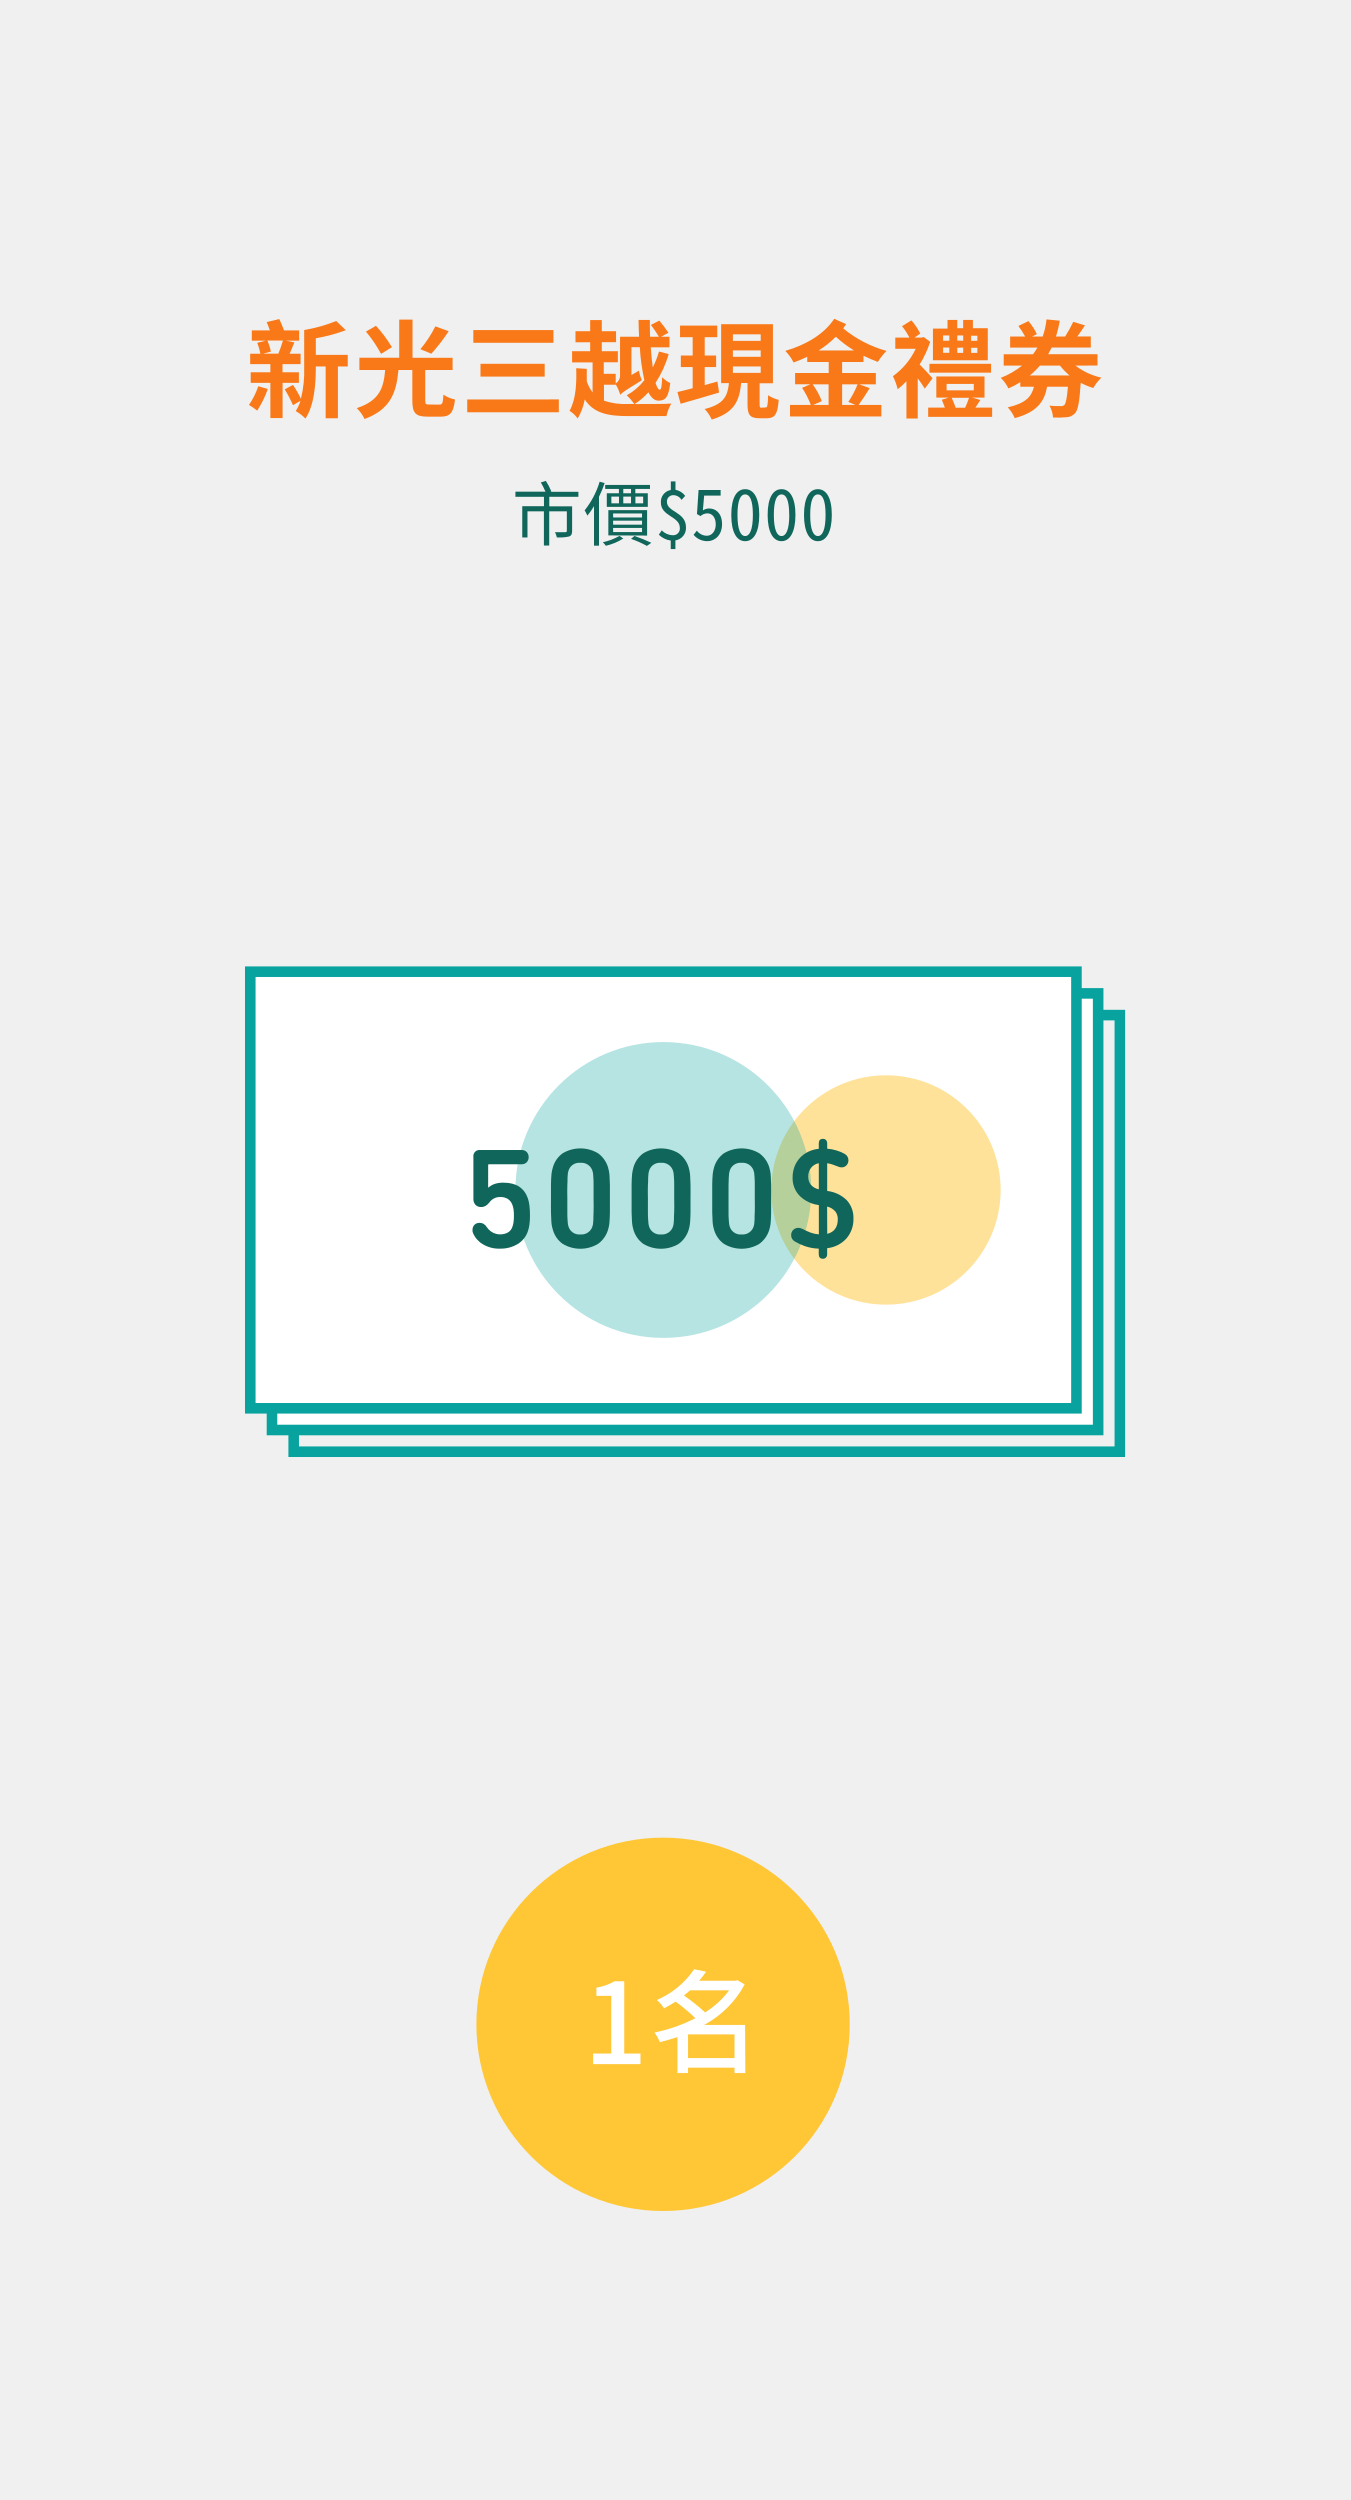
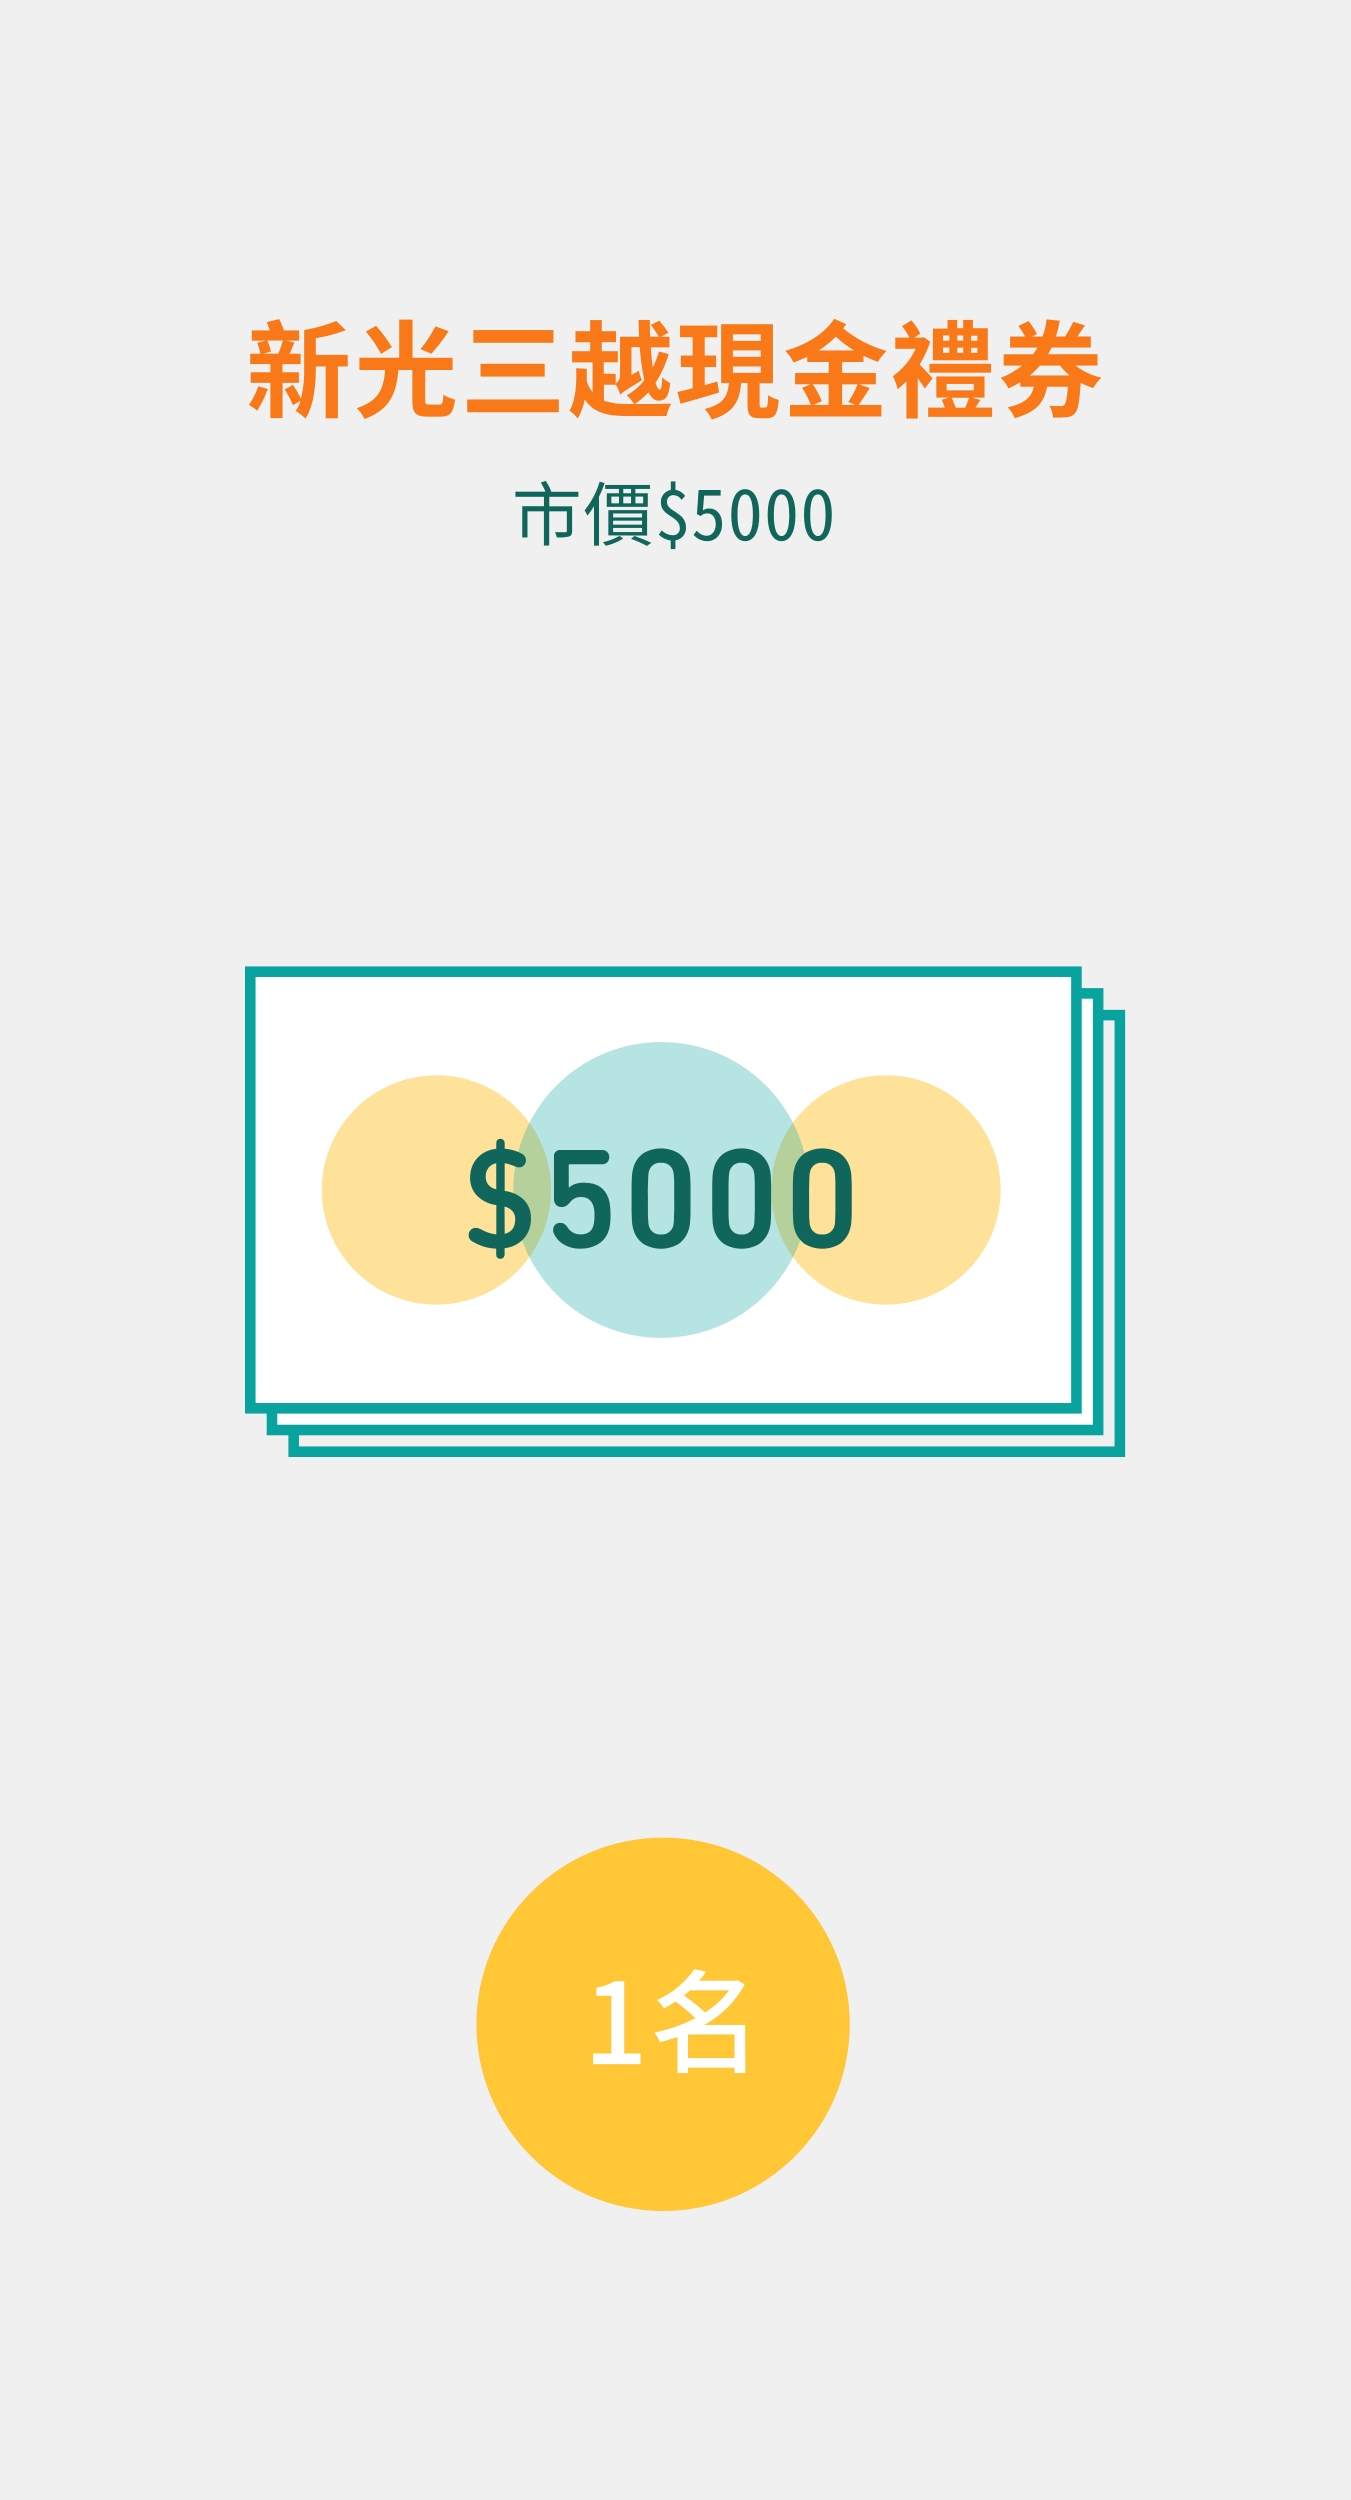
<svg xmlns="http://www.w3.org/2000/svg" id="圖層_1" data-name="圖層 1" viewBox="0 0 383.25 709.51">
  <defs>
    <style>.cls-1,.cls-4{fill:#ffc636;}.cls-1{opacity:0.5;}.cls-2{fill:#f97919;}.cls-3{fill:#10665a;}.cls-5,.cls-7{fill:#fff;}.cls-6{fill:none;}.cls-6,.cls-7{stroke:#08a39f;stroke-miterlimit:10;stroke-width:3px;}.cls-8{fill:#08a39f;opacity:0.3;}</style>
  </defs>
  <circle class="cls-1" cx="123.86" cy="337.51" r="32.55" />
  <path class="cls-2" d="M76,110.39a28.65,28.65,0,0,1-3,6.15,23,23,0,0,0-2.34-1.62,21.42,21.42,0,0,0,2.64-5.31Zm4.2-1.74v10H76.73v-10H71.15v-3h5.58v-2.31H71V100.4h2.91A18,18,0,0,0,73,97.28l2.46-.6h-4V93.77h5.13c-.27-.81-.6-1.65-.9-2.37l3.57-.86c.45,1,1,2.21,1.35,3.23h4.29v2.91H81.11l2.43.48c-.45,1.14-.9,2.31-1.35,3.24h3.12v2.94H80.18v2.31h4.65v3Zm-4.32-12a14.85,14.85,0,0,1,1,3.12l-2.16.6H79a34.13,34.13,0,0,0,1.29-3.72ZM98.69,104H95.9V118.7H92.42V104H89.63v.36c0,4.41-.39,10.59-2.94,14.43a13.32,13.32,0,0,0-2.76-2.13,11.74,11.74,0,0,0,1.35-2.91L83.15,115a36.24,36.24,0,0,0-2.34-4.5l2.34-1.26a29.66,29.66,0,0,1,2.25,3.93,32.44,32.44,0,0,0,.93-8.88V93.65a42.58,42.58,0,0,0,9.09-2.55l2.73,2.61A46.48,46.48,0,0,1,89.63,96v4.71h9.06Z" />
  <path class="cls-2" d="M124.73,114.83c.81,0,1-.42,1.11-2.82a9.85,9.85,0,0,0,3.3,1.38c-.45,3.78-1.38,4.86-4.08,4.86h-3.75c-3.45,0-4.29-1.11-4.29-4.59V105h-3.93c-.6,6.21-2.07,11.13-9.63,13.92a10.12,10.12,0,0,0-2.22-3.09c6.63-2.16,7.65-5.94,8.07-10.83H102v-3.48H113.3V90.71h3.78v10.83h11.37V105h-7.77v8.61c0,1.08.15,1.2,1.17,1.2Zm-16.59-14.4a36.9,36.9,0,0,0-4.29-6.33l2.85-1.64a37,37,0,0,1,4.53,6.08ZM127.34,94a52.77,52.77,0,0,1-4.92,6.39l-3.12-1.29a33.59,33.59,0,0,0,4.26-6.48Z" />
  <path class="cls-2" d="M158.6,113.36V117h-26v-3.63Zm-1.53-19.68v3.6H134.33v-3.6Zm-2.49,9.57v3.63H136.37v-3.63Z" />
  <path class="cls-2" d="M189.77,100.49a29.88,29.88,0,0,1-3.72,8.16c.39,1.26.78,1.95,1.2,1.95s.6-1.11.66-3.54a8.24,8.24,0,0,0,2.31,1.65c-.45,3.9-1.29,5-3.33,5-1.17,0-2.1-.87-2.88-2.37a17.93,17.93,0,0,1-3.9,3.33c3.06,0,8.37,0,10.41-.12a11.46,11.46,0,0,0-1.38,3.54H178.28c-5.85,0-9.75-.84-12.33-4.71a16.67,16.67,0,0,1-2,5.4,8,8,0,0,0-2.31-2.19c1.89-3.39,2-8,1.89-12.09l3,.18c0,1.14,0,2.34,0,3.51a10.53,10.53,0,0,0,1.65,3.18v-8.52h-5.82V99.68h5.13V97.13h-4.17V94h4.17V90.83h3.3V94h4.05v3.12h-4.05v2.55h4.56v3.15h-4v3.27h3.39v2.73a2.61,2.61,0,0,0,1.23-2.19V95.57h5.4c-.09-1.59-.12-3.15-.15-4.77h3.21c0,1.62,0,3.21.06,4.77H187a33.32,33.32,0,0,0-2.28-3.36l2.4-1.23a39.42,39.42,0,0,1,2.58,3.45l-2.1,1.14H190v3h-5.31c.15,2.1.33,4,.57,5.7a27.48,27.48,0,0,0,1.77-4.5Zm-18.36,13.23a18.65,18.65,0,0,0,6.9.93H180a15.11,15.11,0,0,0-2.13-2.46,16.44,16.44,0,0,0,5-4.29,56.85,56.85,0,0,1-1.29-9.36h-2.37v7.89l2.1-1.23a12.72,12.72,0,0,0,.84,2.73c-4.74,2.91-5.64,3.54-6.12,4.11a12.79,12.79,0,0,0-1.23-2.85h-3.39Z" />
  <path class="cls-2" d="M204.08,111.41c-3.78,1.14-7.83,2.31-10.92,3.18l-.9-3.33c1.23-.27,2.7-.66,4.32-1.08v-6h-3.36v-3.27h3.36V95.69H193V92.4h10.56v3.29H200v5.22h3.24v3.27H200v5.1l3.6-1Zm13.17,4.23c.54,0,.66-.45.75-3.48a8.9,8.9,0,0,0,3,1.32c-.3,4.11-1.11,5.22-3.33,5.22h-2.13c-2.76,0-3.39-1-3.39-4v-6h-1.8c-.48,5-1.89,8.43-8.37,10.38a9.54,9.54,0,0,0-2-3c5.55-1.35,6.51-3.78,6.9-7.35h-2.22V92h14.7v16.77h-3.78v5.94c0,.87.09,1,.57,1ZM208,96.74h7.89V94.88H208Zm0,4.53h7.89V99.44H208Zm0,4.56h7.89V104H208Z" />
  <path class="cls-2" d="M239,102.74v3.12h9.57v3.21h-4.74l3,1.08c-1.05,1.68-2.22,3.48-3.15,4.77h6.45v3.27H224.21v-3.27h5.91a24.92,24.92,0,0,0-2.49-4.86l2.37-1h-4.35v-3.21h9.54v-3.12H229.1v-1.47q-1.89.9-3.87,1.62a12.91,12.91,0,0,0-2.37-3.3c5.64-1.62,11-4.65,13.89-9.11L240.14,92c-.27.4-.54.78-.84,1.2a33.26,33.26,0,0,0,12.3,6.39,17.31,17.31,0,0,0-2.46,3.12,39.63,39.63,0,0,1-4.08-1.74v1.77Zm-8.37,6.33a20.52,20.52,0,0,1,2.61,4.77l-2.46,1.08h4.38v-5.85Zm11.76-9.6a34.49,34.49,0,0,1-5.19-3.9,26.65,26.65,0,0,1-4.86,3.9Zm-3.39,9.6v5.85h3.75l-2-.84a27.49,27.49,0,0,0,2.64-5Z" />
  <path class="cls-2" d="M262.46,110.3c-.48-.81-1.23-1.89-2-2.94v11.43h-3.21V108.2a21.47,21.47,0,0,1-2.49,2.28,16.32,16.32,0,0,0-1.35-3.72A20.14,20.14,0,0,0,259.88,99h-5.79V95.81h4a18.08,18.08,0,0,0-2.1-3.24l2.67-1.65a16.77,16.77,0,0,1,2.52,3.75l-1.65,1.14h2l.63-.15L264,97a30.14,30.14,0,0,1-3,6.45c1.17,1.14,3.12,3.27,3.66,3.9Zm19.11,5.37v2.64H263.42v-2.64h4.74c-.27-.75-.6-1.56-.87-2.22l1.92-.6h-3.48v-6h13.68v6H275.9l2.34.66c-.45.75-1,1.47-1.41,2.16Zm-17.79-12.42h17.49v2.52H263.78Zm16.56-1H264.77v-9h4.14V90.8h2.76v2.35h1.68V90.8h2.76v2.35h4.23Zm-12.69-5.55h1.77V95.21h-1.77Zm0,3.42h1.77V98.63h-1.77Zm1,10.65h7.71v-1.8h-7.71Zm1.44,2.13a29.26,29.26,0,0,1,1.14,2.82h2.67a23.82,23.82,0,0,0,1.11-2.82Zm3.27-16.2V95.21h-1.68v1.44Zm-1.68,2v1.44h1.68V98.63Zm5.7-3.42H275.6v1.44h1.77Zm0,3.42H275.6v1.44h1.77Z" />
  <path class="cls-2" d="M305.21,103.76a19.14,19.14,0,0,0,7.35,3.42,13.55,13.55,0,0,0-2.28,2.94,20.76,20.76,0,0,1-3.57-1.47c-.33,5.28-.75,7.68-1.59,8.61a3.38,3.38,0,0,1-2.37,1.14,25.36,25.36,0,0,1-3.9.09,7.83,7.83,0,0,0-1-3.36,26.44,26.44,0,0,0,3.15.12,1.31,1.31,0,0,0,1.08-.33c.42-.45.72-1.86,1-5.16h-5.91c-.75,4.14-2.76,7.17-9.18,8.91a10,10,0,0,0-2-3.06c5.19-1.17,6.78-3.09,7.44-5.85h-3.87v-1.29a25.32,25.32,0,0,1-3.36,1.77,9.79,9.79,0,0,0-2.19-3,23.44,23.44,0,0,0,6.06-3.48h-5.22v-3.21h8.31a18.81,18.81,0,0,0,1.26-1.89h-7.74V95.51h4.26a23.71,23.71,0,0,0-1.92-3l2.85-1.38a16.38,16.38,0,0,1,2.4,3.69l-1.35.69h3A20.77,20.77,0,0,0,297,90.65l3.78.36a37.8,37.8,0,0,1-1.08,4.5h2.58a34.2,34.2,0,0,0,2.31-4.17l3.33,1c-.72,1.11-1.47,2.19-2.16,3.15h3.81v3.15h-11.1c-.33.66-.66,1.26-1,1.89h14v3.21Zm-10.08,0a21,21,0,0,1-2.85,2.79h11.25a18.25,18.25,0,0,1-2.7-2.79Z" />
  <path class="cls-3" d="M155.89,141v2.7h6.48v7c0,.86-.2,1.3-.84,1.56a12.51,12.51,0,0,1-3.5.26,5.67,5.67,0,0,0-.52-1.48c1.36,0,2.56,0,2.9,0s.46-.12.46-.4v-5.52h-5v9.7h-1.51v-9.7H149.7v7.42h-1.48v-8.88h6.16V141h-8.1v-1.46h8.53a24.86,24.86,0,0,0-1.32-2.63l1.42-.44a17.9,17.9,0,0,1,1.56,3l-.26.1h7.94V141Z" />
  <path class="cls-3" d="M171.6,137.1A32.83,32.83,0,0,1,170,141v13.86h-1.42v-11.2a20.37,20.37,0,0,1-1.88,2.68,10.75,10.75,0,0,0-.78-1.5,24,24,0,0,0,4.26-8.13Zm5.29,15.73a15.6,15.6,0,0,1-4.95,2.06,7,7,0,0,0-.84-1,16.55,16.55,0,0,0,4.71-1.8Zm-1.24-14.06h-3.9v-1.15h12.72v1.15h-4.16V140h3.54v3.86H172.21V140h3.44Zm-3,13.18v-7.18h11V152Zm.87-9.1h2.15v-1.92H173.5Zm.5,4h8.19v-1.12H174Zm0,2.06h8.19v-1.14H174Zm0,2.1h8.19v-1.18H174Zm5.07-12.24h-2.2V140h2.2Zm-2.2,4.08h2.2v-1.92h-2.2Zm3.16,9.26a43.06,43.06,0,0,1,4.8,1.94l-1.26.88a28.36,28.36,0,0,0-4.5-2Zm.28-11.18v1.92h2.2v-1.92Z" />
  <path class="cls-3" d="M193.42,141.87a2.73,2.73,0,0,0-2.26-1.34,1.78,1.78,0,0,0-1.88,1.92c0,2.9,5.4,2.82,5.4,7.18a3.54,3.54,0,0,1-3,3.74v2.46h-1.32v-2.42a5.9,5.9,0,0,1-3.38-1.66l.84-1.24a4.27,4.27,0,0,0,3,1.38,1.88,1.88,0,0,0,2.12-2.06c0-3.36-5.38-3.22-5.38-7.22a3.38,3.38,0,0,1,2.82-3.55v-2.44h1.32V139a4.43,4.43,0,0,1,2.76,1.73Z" />
  <path class="cls-3" d="M196.84,151.79l.92-1.18a3.63,3.63,0,0,0,2.84,1.44c1.38,0,2.53-1.24,2.53-3.22s-1-3.14-2.39-3.14a3,3,0,0,0-1.94.78l-1-.58.46-6.83h6.26v1.59h-4.68l-.36,4.2a3.09,3.09,0,0,1,1.8-.54c1.9,0,3.64,1.38,3.64,4.46s-2,4.82-4.18,4.82A5.12,5.12,0,0,1,196.84,151.79Z" />
  <path class="cls-3" d="M207.54,146.13c0-5,1.6-7.3,3.94-7.3s4,2.34,4,7.3-1.6,7.46-4,7.46S207.54,151.11,207.54,146.13Zm6.13,0c0-4.32-.92-5.82-2.19-5.82s-2.18,1.5-2.18,5.82.92,6,2.18,6S213.67,150.43,213.67,146.13Z" />
  <path class="cls-3" d="M217.86,146.13c0-5,1.6-7.3,3.94-7.3s3.95,2.34,3.95,7.3-1.61,7.46-3.95,7.46S217.86,151.11,217.86,146.13Zm6.12,0c0-4.32-.92-5.82-2.18-5.82s-2.18,1.5-2.18,5.82.92,6,2.18,6S224,150.43,224,146.13Z" />
  <path class="cls-3" d="M228.18,146.13c0-5,1.6-7.3,3.94-7.3s3.95,2.34,3.95,7.3-1.61,7.46-3.95,7.46S228.18,151.11,228.18,146.13Zm6.12,0c0-4.32-.92-5.82-2.18-5.82s-2.18,1.5-2.18,5.82.92,6,2.18,6S234.3,150.43,234.3,146.13Z" />
  <circle class="cls-4" cx="188.18" cy="574.51" r="52.98" />
  <path class="cls-5" d="M168.33,582.81h5.15V566.43h-4.22v-2.34a14.42,14.42,0,0,0,5.12-1.79h2.78v20.51h4.61v3H168.33Z" />
  <path class="cls-5" d="M211.53,588.35h-3.07v-1.54H195.27v1.54h-3V578.14c-1.67.54-3.36,1-5,1.44a11.89,11.89,0,0,0-1.53-2.75,44.17,44.17,0,0,0,11.61-4.07,57.71,57.71,0,0,0-5.6-4.7,36.52,36.52,0,0,1-3.29,1.92,9.7,9.7,0,0,0-2.05-2.37A24.4,24.4,0,0,0,197,558.88l3.4.7c-.61.86-1.25,1.73-2,2.56h10.4l.48-.16,2.05,1.22a28.11,28.11,0,0,1-11.49,11.48h11.62Zm-15.68-23.49c-.58.51-1.15,1-1.73,1.47a61.55,61.55,0,0,1,6,4.8,24.76,24.76,0,0,0,6.81-6.27Zm12.61,19.23v-6.72H195.27v6.72Z" />
  <rect class="cls-6" x="83.35" y="288.09" width="234.47" height="123.91" />
  <rect class="cls-7" x="77.19" y="281.93" width="234.47" height="123.91" />
  <rect class="cls-7" x="71.03" y="275.77" width="234.47" height="123.91" />
  <circle class="cls-1" cx="251.44" cy="337.72" r="32.55" />
-   <circle class="cls-8" cx="188.26" cy="337.72" r="41.98" />
-   <path class="cls-3" d="M134.22,349.88a1.45,1.45,0,0,1-.12-.42,2.15,2.15,0,0,1,0-.43,2,2,0,0,1,.56-1.44,2,2,0,0,1,1.46-.54,2.28,2.28,0,0,1,1.09.26,2.74,2.74,0,0,1,.94.95,4.56,4.56,0,0,0,6,1.52,2.9,2.9,0,0,0,1.3-1.68,7.09,7.09,0,0,0,.3-1.28,12.72,12.72,0,0,0,.1-1.8,11.87,11.87,0,0,0-.1-1.78,7.14,7.14,0,0,0-.3-1.21,3.35,3.35,0,0,0-1.32-1.76,3.81,3.81,0,0,0-2.09-.55,3.67,3.67,0,0,0-3.15,1.54,4.21,4.21,0,0,1-1.1,1,2.49,2.49,0,0,1-1.25.3,2.1,2.1,0,0,1-1.6-.62,2.45,2.45,0,0,1-.59-1.73V328.38a1.75,1.75,0,0,1,2-2h11.59a2,2,0,0,1,1.55.56,2.21,2.21,0,0,1,0,2.92,2,2,0,0,1-1.55.56h-9.16a.22.22,0,0,0-.24.25v6.36h.08a5.55,5.55,0,0,1,1.68-1,7.67,7.67,0,0,1,2.65-.38c3.57,0,5.86,1.51,6.89,4.53a10,10,0,0,1,.42,2,22.12,22.12,0,0,1,.15,2.83,17.68,17.68,0,0,1-.15,2.47,9.08,9.08,0,0,1-.42,1.87,6.67,6.67,0,0,1-2.94,3.72,9.26,9.26,0,0,1-4.92,1.3,8.84,8.84,0,0,1-5.06-1.32A6.63,6.63,0,0,1,134.22,349.88Z" />
-   <path class="cls-3" d="M156.9,349c-.09-.27-.17-.59-.25-.95a10.23,10.23,0,0,1-.18-1.5c0-.63-.07-1.46-.1-2.47s0-2.31,0-3.91,0-2.89,0-3.9.06-1.84.1-2.47a9.73,9.73,0,0,1,.18-1.48c.08-.35.16-.68.25-1a7.37,7.37,0,0,1,2.77-4,9.77,9.77,0,0,1,10.08,0,7.66,7.66,0,0,1,2.82,4c.08.29.16.62.24,1a9.73,9.73,0,0,1,.18,1.48c0,.63.08,1.45.1,2.47s0,2.31,0,3.9,0,2.9,0,3.91-.06,1.84-.1,2.47a10.23,10.23,0,0,1-.18,1.5c-.08.36-.16.68-.24.95a7.66,7.66,0,0,1-2.82,4,9.77,9.77,0,0,1-10.08,0A7.37,7.37,0,0,1,156.9,349Zm4.45-.85a3.19,3.19,0,0,0,3.36,2.19,3.26,3.26,0,0,0,3.4-2.19,4.29,4.29,0,0,0,.19-.73c0-.27.07-.69.1-1.25s0-1.33.06-2.27,0-2.19,0-3.73,0-2.78,0-3.72,0-1.7-.06-2.27-.06-1-.1-1.25a4.29,4.29,0,0,0-.19-.73,3.26,3.26,0,0,0-3.4-2.19,3.19,3.19,0,0,0-3.36,2.19,3.54,3.54,0,0,0-.18.73,11.58,11.58,0,0,0-.1,1.25c0,.57,0,1.32-.06,2.27s0,2.19,0,3.72,0,2.78,0,3.73,0,1.7.06,2.27a11.82,11.82,0,0,0,.1,1.25A3.54,3.54,0,0,0,161.35,348.14Z" />
+   <circle class="cls-1" cx="123.86" cy="337.72" r="32.55" />
+   <circle class="cls-8" cx="187.65" cy="337.72" r="41.98" />
+   <path class="cls-3" d="M134,352.31a2,2,0,0,1-1-1.78,2.06,2.06,0,0,1,.57-1.46,2,2,0,0,1,1.5-.6,2.1,2.1,0,0,1,.65.1,3.83,3.83,0,0,1,.65.26,15.73,15.73,0,0,0,2.18,1,8.91,8.91,0,0,0,2.31.49V342a9.38,9.38,0,0,1-5.45-2.62,7.13,7.13,0,0,1-2-5.16,8.52,8.52,0,0,1,.55-3.12,7.6,7.6,0,0,1,1.54-2.49,8.12,8.12,0,0,1,2.34-1.74,8.84,8.84,0,0,1,3-.83v-1.5c0-.89.39-1.33,1.17-1.33a1.15,1.15,0,0,1,.89.34,1.38,1.38,0,0,1,.33,1V326a12.51,12.51,0,0,1,2.67.51,11.13,11.13,0,0,1,2.27.95,2,2,0,0,1,1.09,1.86,2,2,0,0,1-.54,1.4,1.84,1.84,0,0,1-1.4.59,2.32,2.32,0,0,1-1.05-.25c-.52-.21-1-.4-1.5-.56a8.45,8.45,0,0,0-1.54-.37V338a9.42,9.42,0,0,1,5.57,2.63,7.33,7.33,0,0,1,1.88,5.18,8.29,8.29,0,0,1-2,5.69,8.64,8.64,0,0,1-5.47,2.74v1.66a1.38,1.38,0,0,1-.33,1,1.15,1.15,0,0,1-.89.34c-.78,0-1.17-.44-1.17-1.33v-1.54a13.1,13.1,0,0,1-3.93-.71A15.29,15.29,0,0,1,134,352.31Zm6.84-22.19a3.63,3.63,0,0,0-2.19,1.3,3.82,3.82,0,0,0-.81,2.47,3.86,3.86,0,0,0,.63,2.22,4,4,0,0,0,2.37,1.42Zm2.39,20.05c2-.49,3-1.88,3-4.18a3.6,3.6,0,0,0-.65-2.1,4.33,4.33,0,0,0-2.39-1.46Z" />
+   <path class="cls-3" d="M157.1,349.88a1.45,1.45,0,0,1-.12-.42,2.15,2.15,0,0,1,0-.43,1.91,1.91,0,0,1,.56-1.44,2,2,0,0,1,1.46-.54,2.28,2.28,0,0,1,1.09.26,2.74,2.74,0,0,1,.94.95,4.22,4.22,0,0,0,3.76,2.07,4.26,4.26,0,0,0,2.23-.55,2.84,2.84,0,0,0,1.29-1.68,6.32,6.32,0,0,0,.31-1.28,14.42,14.42,0,0,0,.1-1.8,13.38,13.38,0,0,0-.1-1.78,6.3,6.3,0,0,0-.31-1.21,3.28,3.28,0,0,0-1.31-1.76,3.81,3.81,0,0,0-2.09-.55,3.7,3.7,0,0,0-3.16,1.54,4,4,0,0,1-1.09,1,2.49,2.49,0,0,1-1.25.3,2.1,2.1,0,0,1-1.6-.62,2.41,2.41,0,0,1-.59-1.73V328.38a1.75,1.75,0,0,1,2-2h11.58a2,2,0,0,1,1.56.56,2.21,2.21,0,0,1,0,2.92,2,2,0,0,1-1.56.56h-9.15a.22.22,0,0,0-.24.25v6.36h.08a5.55,5.55,0,0,1,1.68-1,7.67,7.67,0,0,1,2.65-.38c3.57,0,5.86,1.51,6.89,4.53a10,10,0,0,1,.42,2,22.36,22.36,0,0,1,.14,2.83,17.82,17.82,0,0,1-.14,2.47,9.08,9.08,0,0,1-.42,1.87,6.67,6.67,0,0,1-2.94,3.72,9.29,9.29,0,0,1-4.92,1.3,8.84,8.84,0,0,1-5.06-1.32A6.63,6.63,0,0,1,157.1,349.88Z" />
  <path class="cls-3" d="M179.77,349c-.08-.27-.16-.59-.24-.95a10.23,10.23,0,0,1-.18-1.5c0-.63-.08-1.46-.1-2.47s0-2.31,0-3.91,0-2.89,0-3.9.06-1.84.1-2.47a9.73,9.73,0,0,1,.18-1.48c.08-.35.16-.68.24-1a7.43,7.43,0,0,1,2.78-4,9.77,9.77,0,0,1,10.08,0,7.66,7.66,0,0,1,2.82,4c.08.29.16.62.24,1a9.73,9.73,0,0,1,.18,1.48c0,.63.07,1.45.1,2.47s0,2.31,0,3.9,0,2.9,0,3.91-.06,1.84-.1,2.47a10.23,10.23,0,0,1-.18,1.5c-.08.36-.16.68-.24.95a7.66,7.66,0,0,1-2.82,4,9.77,9.77,0,0,1-10.08,0A7.43,7.43,0,0,1,179.77,349Zm4.46-.85a3.19,3.19,0,0,0,3.36,2.19,3.26,3.26,0,0,0,3.4-2.19,3.54,3.54,0,0,0,.18-.73,11.82,11.82,0,0,0,.1-1.25c0-.57,0-1.33.07-2.27s0-2.19,0-3.73,0-2.78,0-3.72,0-1.7-.07-2.27a11.58,11.58,0,0,0-.1-1.25,3.54,3.54,0,0,0-.18-.73,3.26,3.26,0,0,0-3.4-2.19,3.19,3.19,0,0,0-3.36,2.19,3.54,3.54,0,0,0-.18.73,11.58,11.58,0,0,0-.1,1.25c0,.57,0,1.32-.07,2.27s0,2.19,0,3.72,0,2.78,0,3.73,0,1.7.07,2.27a11.82,11.82,0,0,0,.1,1.25A3.54,3.54,0,0,0,184.23,348.14Z" />
  <path class="cls-3" d="M202.65,349c-.08-.27-.16-.59-.24-.95a10.23,10.23,0,0,1-.18-1.5c0-.63-.08-1.46-.1-2.47s0-2.31,0-3.91,0-2.89,0-3.9.06-1.84.1-2.47a9.73,9.73,0,0,1,.18-1.48c.08-.35.16-.68.24-1a7.43,7.43,0,0,1,2.78-4,9.77,9.77,0,0,1,10.08,0,7.66,7.66,0,0,1,2.82,4c.08.29.16.62.24,1a9.73,9.73,0,0,1,.18,1.48c0,.63.07,1.45.1,2.47s0,2.31,0,3.9,0,2.9,0,3.91-.06,1.84-.1,2.47a10.23,10.23,0,0,1-.18,1.5c-.08.36-.16.68-.24.95a7.66,7.66,0,0,1-2.82,4,9.77,9.77,0,0,1-10.08,0A7.43,7.43,0,0,1,202.65,349Zm4.46-.85a3.19,3.19,0,0,0,3.36,2.19,3.26,3.26,0,0,0,3.4-2.19,3.54,3.54,0,0,0,.18-.73,11.82,11.82,0,0,0,.1-1.25c0-.57,0-1.33.06-2.27s0-2.19,0-3.73,0-2.78,0-3.72,0-1.7-.06-2.27a11.58,11.58,0,0,0-.1-1.25,3.54,3.54,0,0,0-.18-.73,3.26,3.26,0,0,0-3.4-2.19,3.19,3.19,0,0,0-3.36,2.19,3.54,3.54,0,0,0-.18.73,11.58,11.58,0,0,0-.1,1.25c0,.57-.05,1.32-.07,2.27s0,2.19,0,3.72,0,2.78,0,3.73,0,1.7.07,2.27a11.82,11.82,0,0,0,.1,1.25A3.54,3.54,0,0,0,207.11,348.14Z" />
-   <path class="cls-3" d="M225.53,352.31a2,2,0,0,1-1-1.78,2.06,2.06,0,0,1,.57-1.46,1.94,1.94,0,0,1,1.5-.6,2,2,0,0,1,.64.1,3.27,3.27,0,0,1,.65.26,15.34,15.34,0,0,0,2.19,1,8.74,8.74,0,0,0,2.31.49V342a9.35,9.35,0,0,1-5.45-2.62,7.13,7.13,0,0,1-2-5.16,8.74,8.74,0,0,1,.54-3.12,8,8,0,0,1,1.54-2.49,8.17,8.17,0,0,1,2.35-1.74,8.78,8.78,0,0,1,3-.83v-1.5c0-.89.39-1.33,1.17-1.33a1.15,1.15,0,0,1,.89.34,1.38,1.38,0,0,1,.33,1V326a12.63,12.63,0,0,1,2.67.51,11.38,11.38,0,0,1,2.27.95,2.06,2.06,0,0,1,1.09,1.86,2,2,0,0,1-.55,1.4,1.82,1.82,0,0,1-1.39.59,2.4,2.4,0,0,1-1.06-.25c-.51-.21-1-.4-1.5-.56a8.15,8.15,0,0,0-1.53-.37V338a9.39,9.39,0,0,1,5.56,2.63,7.3,7.3,0,0,1,1.89,5.18,8.29,8.29,0,0,1-2,5.69,8.59,8.59,0,0,1-5.46,2.74v1.66a1.38,1.38,0,0,1-.33,1,1.15,1.15,0,0,1-.89.34c-.78,0-1.17-.44-1.17-1.33v-1.54a13.1,13.1,0,0,1-3.93-.71A15.71,15.71,0,0,1,225.53,352.31Zm6.85-22.19a3.63,3.63,0,0,0-2.19,1.3,3.82,3.82,0,0,0-.81,2.47,3.86,3.86,0,0,0,.63,2.22,4,4,0,0,0,2.37,1.42Zm2.39,20.05q3-.74,3-4.18a3.59,3.59,0,0,0-.64-2.1,4.36,4.36,0,0,0-2.39-1.46Z" />
+   <path class="cls-3" d="M225.53,349c-.08-.27-.16-.59-.24-.95a10.23,10.23,0,0,1-.18-1.5c0-.63-.08-1.46-.1-2.47s0-2.31,0-3.91,0-2.89,0-3.9.06-1.84.1-2.47a9.73,9.73,0,0,1,.18-1.48c.08-.35.16-.68.24-1a7.43,7.43,0,0,1,2.78-4,9.77,9.77,0,0,1,10.08,0,7.59,7.59,0,0,1,2.81,4c.09.29.17.62.25,1a9.73,9.73,0,0,1,.18,1.48c0,.63.07,1.45.1,2.47s0,2.31,0,3.9,0,2.9,0,3.91-.06,1.84-.1,2.47a10.23,10.23,0,0,1-.18,1.5c-.08.36-.16.68-.25.95a7.59,7.59,0,0,1-2.81,4,9.77,9.77,0,0,1-10.08,0A7.43,7.43,0,0,1,225.53,349Zm4.46-.85a3.19,3.19,0,0,0,3.36,2.19,3.26,3.26,0,0,0,3.4-2.19,3.54,3.54,0,0,0,.18-.73,11.82,11.82,0,0,0,.1-1.25c0-.57.05-1.33.06-2.27s0-2.19,0-3.73,0-2.78,0-3.72,0-1.7-.06-2.27a11.58,11.58,0,0,0-.1-1.25,3.54,3.54,0,0,0-.18-.73,3.26,3.26,0,0,0-3.4-2.19,3.19,3.19,0,0,0-3.36,2.19,4.29,4.29,0,0,0-.19.73c0,.27-.07.68-.1,1.25s0,1.32-.06,2.27,0,2.19,0,3.72,0,2.78,0,3.73,0,1.7.06,2.27.06,1,.1,1.25A4.29,4.29,0,0,0,230,348.14Z" />
</svg>
